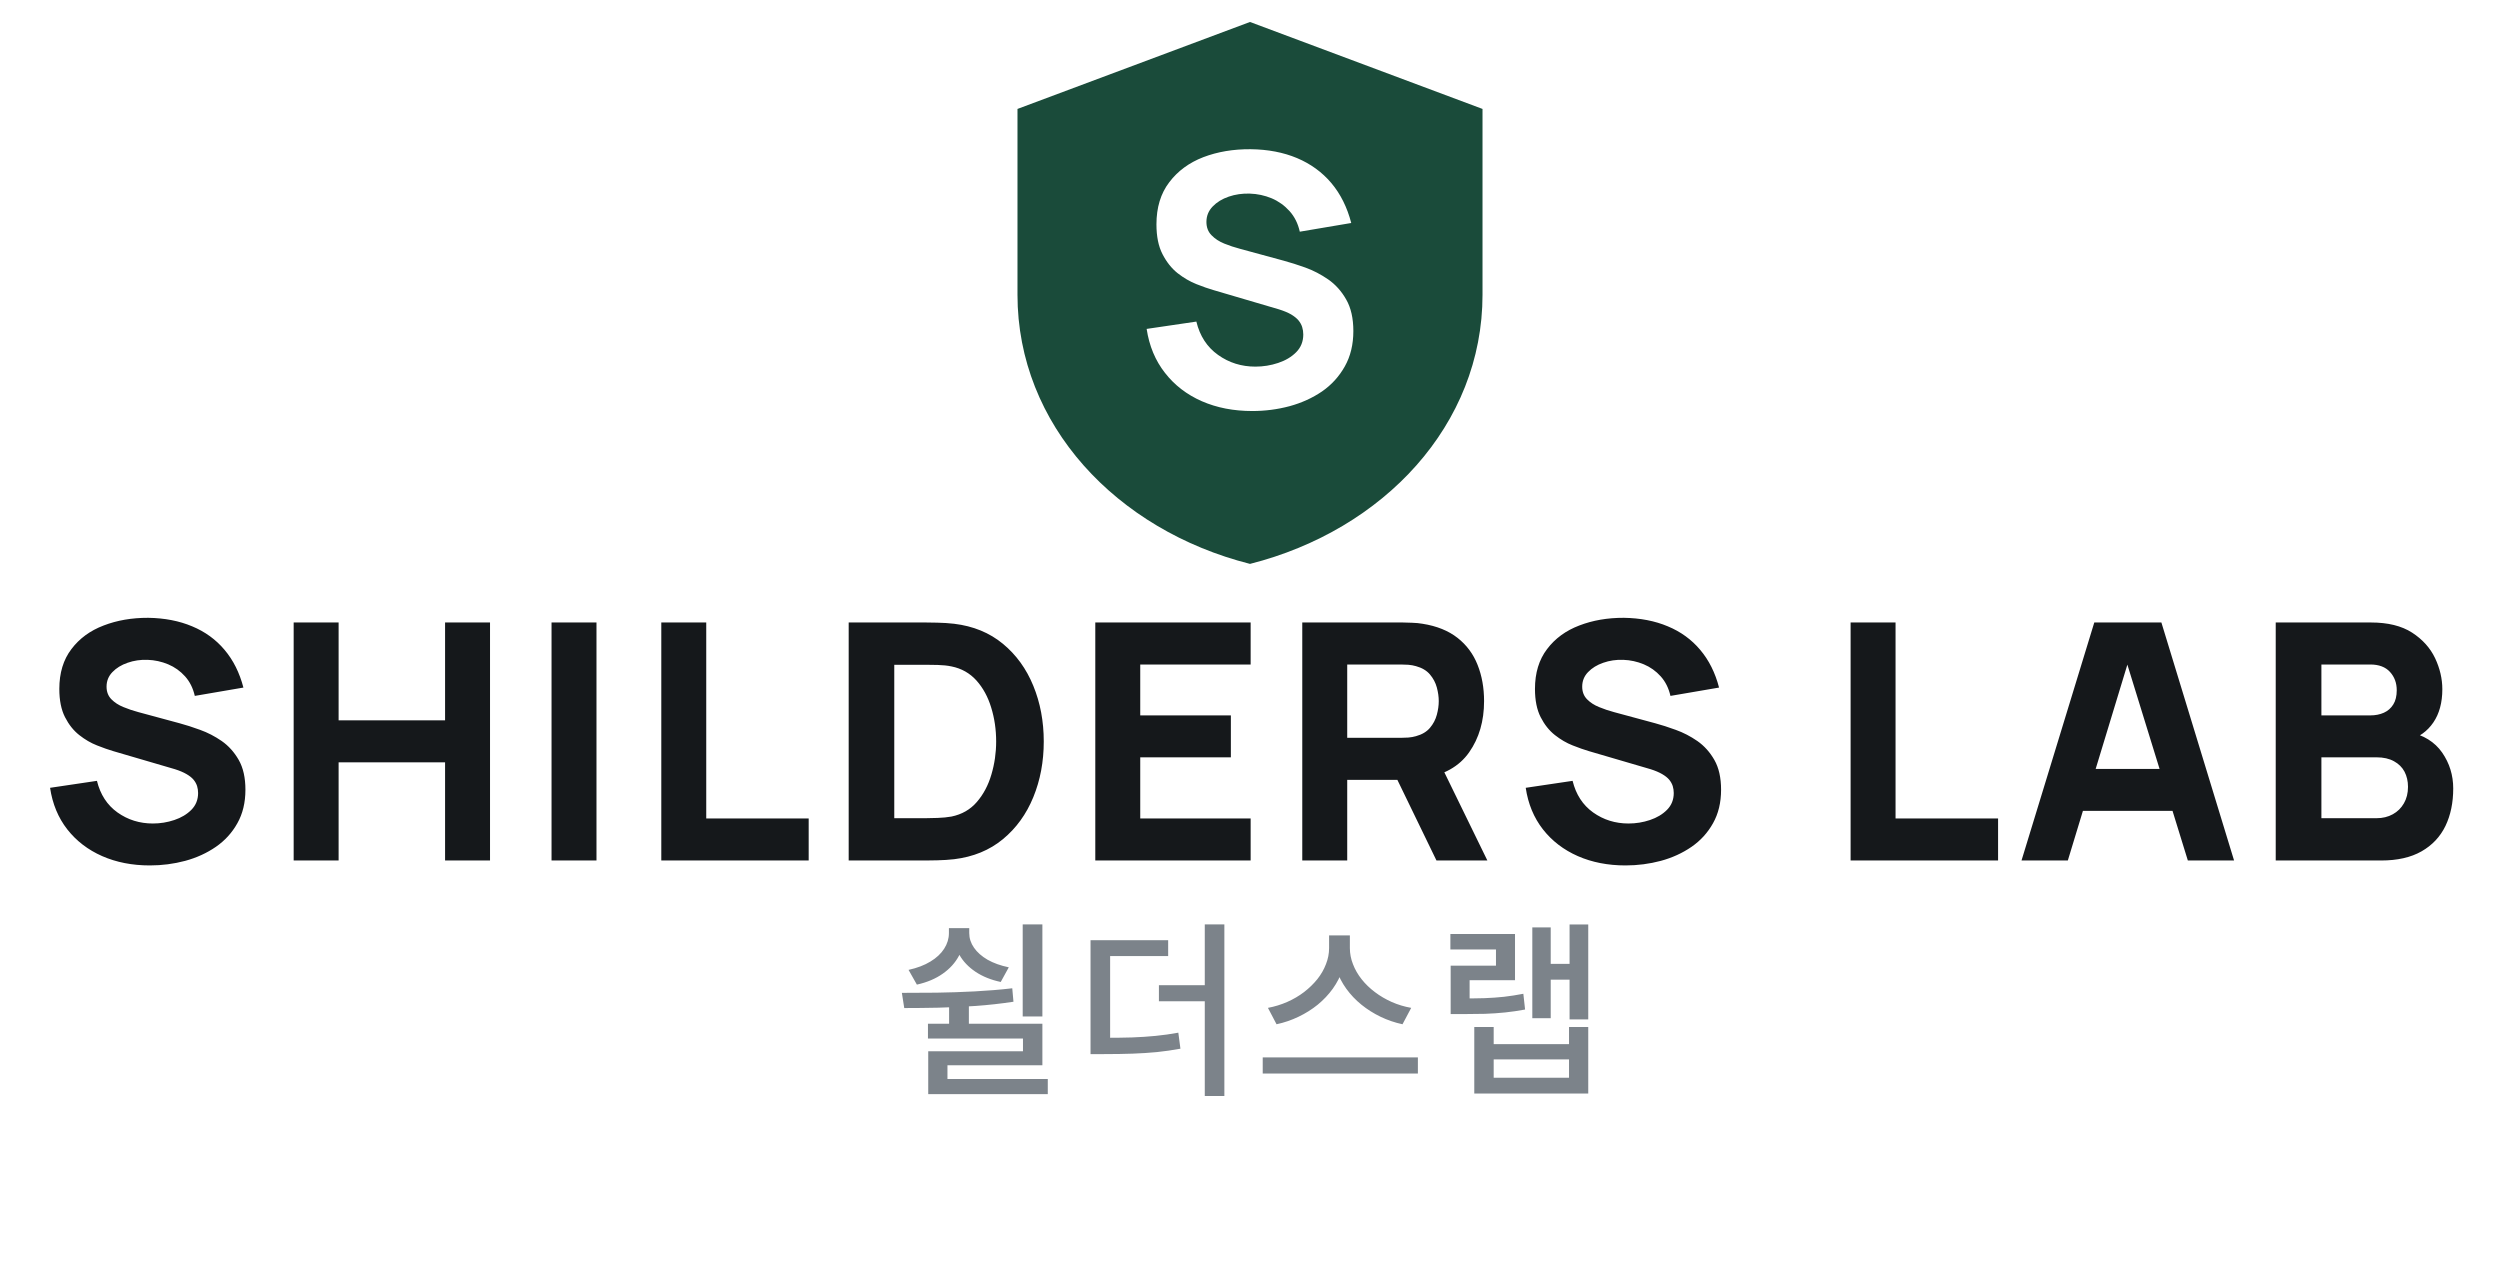
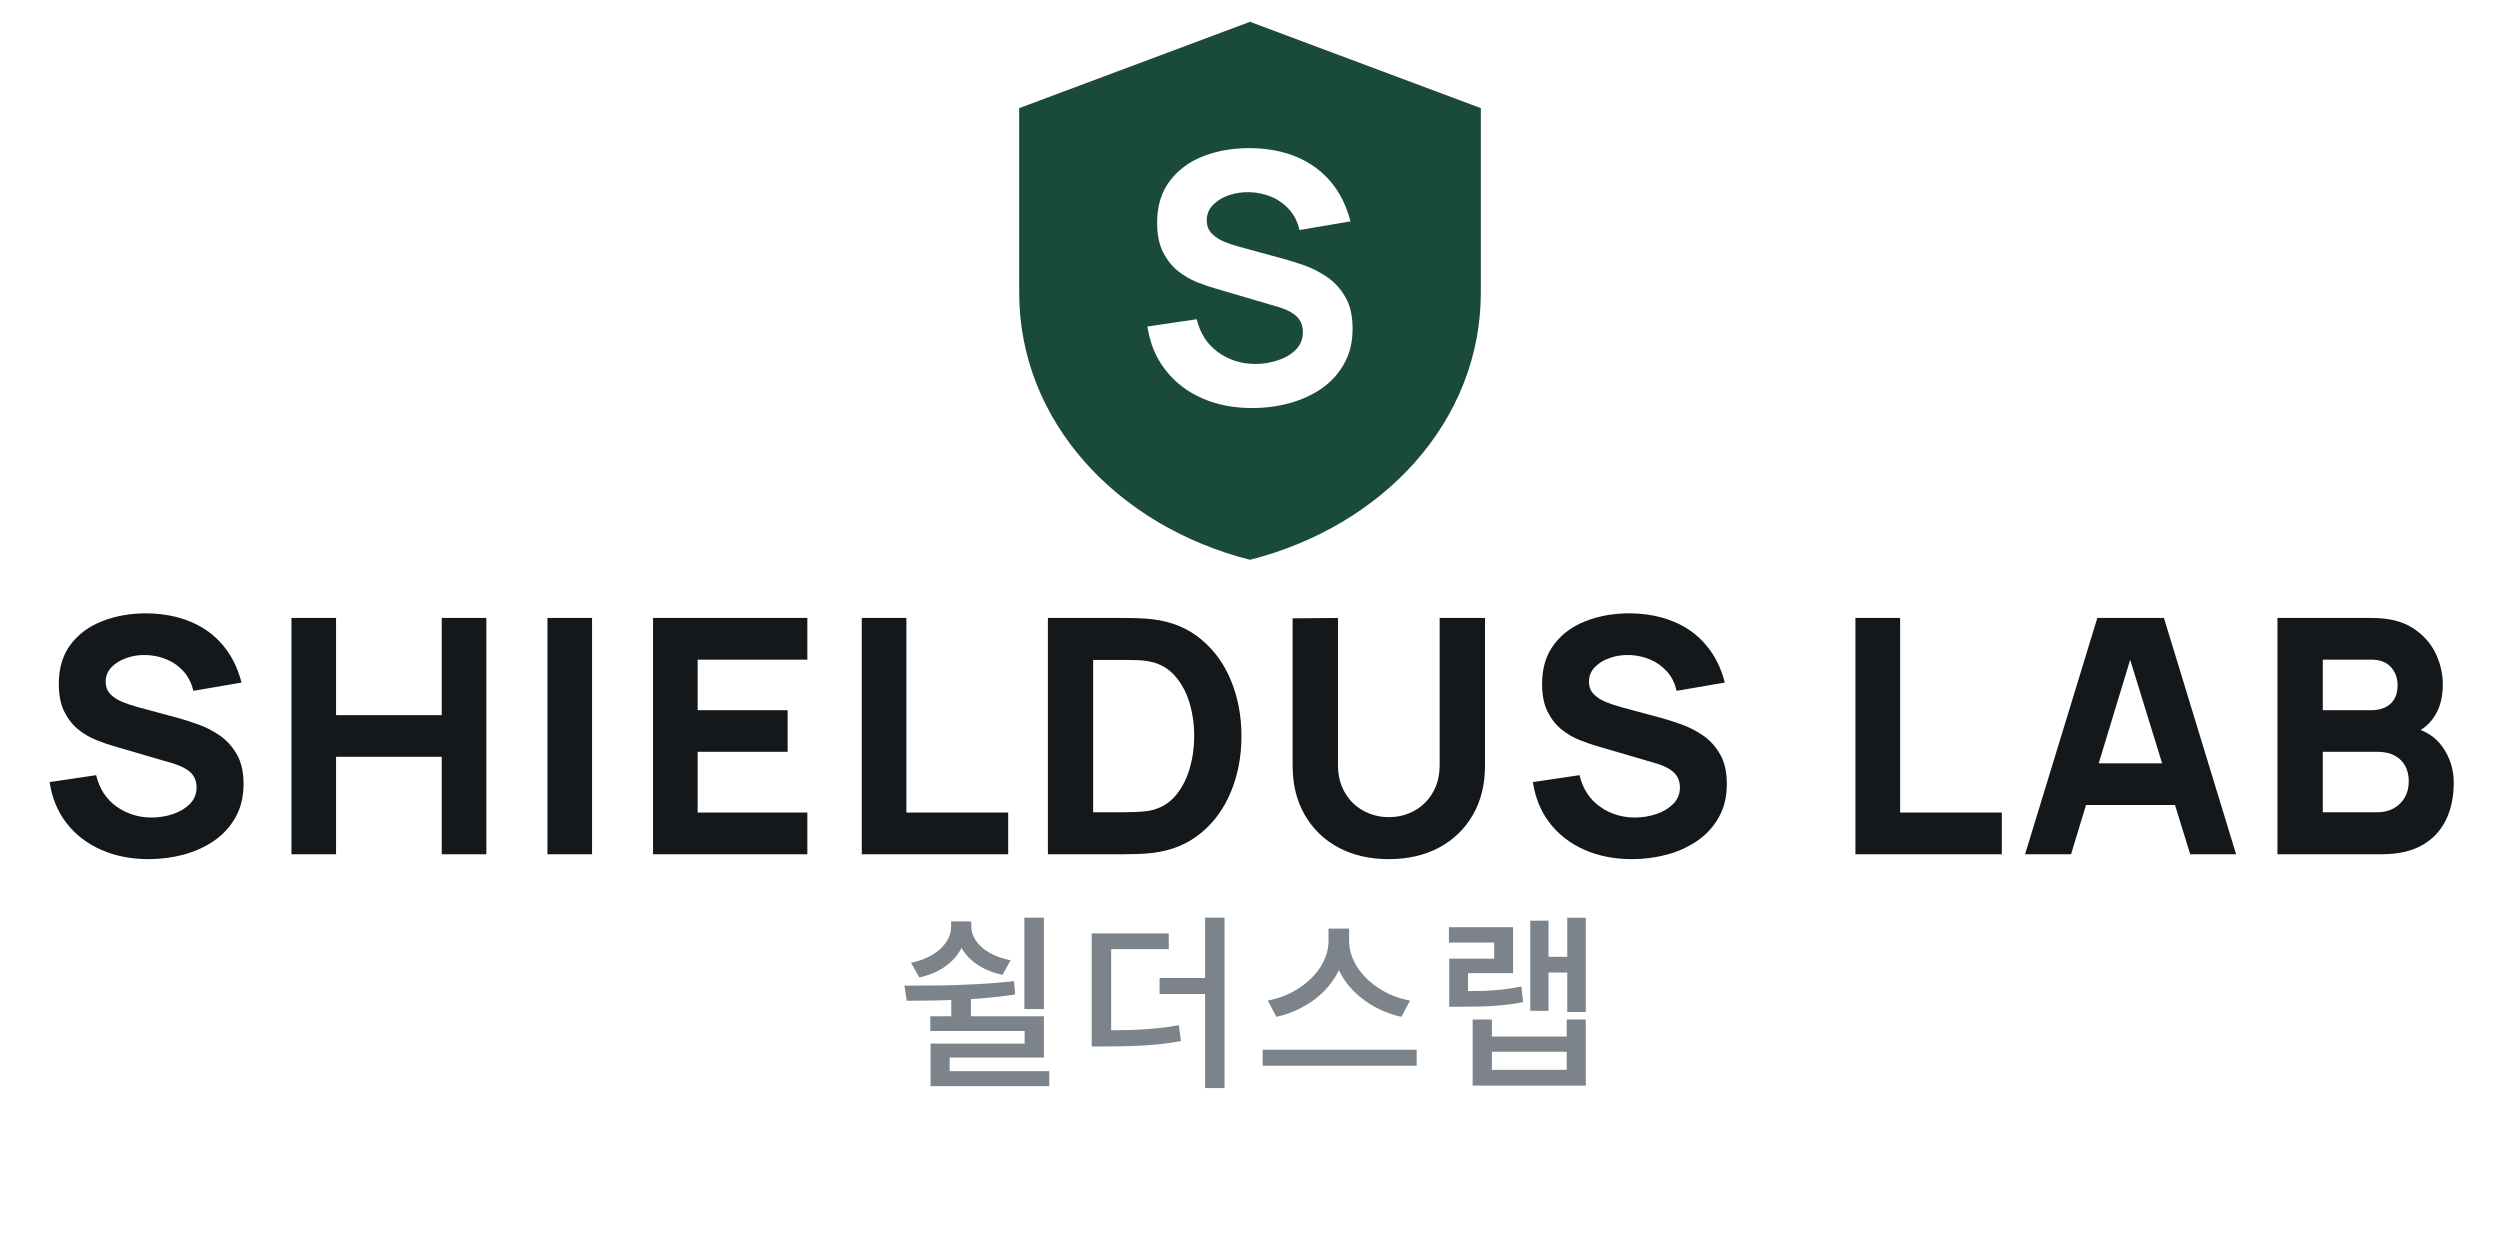
- <svg xmlns="http://www.w3.org/2000/svg" viewBox="0 0 273.1 138" width="273.1" height="138" role="img">
-   <g transform="translate(104.55 0)">
+ <svg xmlns="http://www.w3.org/2000/svg" viewBox="0 0 275.1 138" width="275.1" height="138" role="img">
+   <g transform="translate(105.55 0)">
    <path d="M32 2.4 L57.4 11.9 V32.2 C57.4 46.4 46.6 57.9 32 61.6 C17.4 57.9 6.6 46.4 6.6 32.2 V11.9 Z M32.25 44.90Q29.19 44.90 26.74 43.83Q24.28 42.75 22.71 40.73Q21.13 38.72 20.71 35.93L26.14 35.13Q26.71 37.49 28.51 38.77Q30.30 40.05 32.59 40.05Q33.87 40.05 35.07 39.65Q36.28 39.25 37.05 38.47Q37.82 37.69 37.82 36.54Q37.82 36.12 37.70 35.73Q37.58 35.34 37.29 34.99Q37.00 34.65 36.48 34.34Q35.95 34.04 35.15 33.79L28.01 31.69Q27.21 31.46 26.15 31.04Q25.09 30.62 24.09 29.84Q23.10 29.05 22.44 27.76Q21.78 26.48 21.78 24.51Q21.78 21.74 23.18 19.91Q24.57 18.07 26.90 17.17Q29.23 16.28 32.06 16.30Q34.90 16.33 37.14 17.27Q39.37 18.21 40.88 19.99Q42.39 21.78 43.06 24.36L37.44 25.31Q37.14 23.97 36.32 23.06Q35.49 22.14 34.36 21.66Q33.22 21.19 31.98 21.15Q30.76 21.11 29.68 21.48Q28.60 21.85 27.92 22.56Q27.24 23.27 27.24 24.24Q27.24 25.14 27.80 25.70Q28.35 26.27 29.19 26.61Q30.03 26.95 30.91 27.18L35.69 28.48Q36.76 28.77 38.05 29.23Q39.35 29.70 40.55 30.53Q41.74 31.36 42.51 32.72Q43.29 34.08 43.29 36.16Q43.29 38.37 42.36 40.02Q41.43 41.68 39.87 42.76Q38.30 43.83 36.33 44.37Q34.35 44.90 32.25 44.90Z" fill="#1A4B3A" fill-rule="evenodd" />
  </g>
-   <path d="M16.37 94.54Q13.48 94.54 11.16 93.52Q8.84 92.50 7.35 90.60Q5.86 88.69 5.47 86.06L10.59 85.30Q11.14 87.54 12.83 88.75Q14.53 89.96 16.70 89.96Q17.91 89.96 19.04 89.58Q20.18 89.20 20.91 88.46Q21.64 87.72 21.64 86.63Q21.64 86.24 21.53 85.87Q21.41 85.50 21.14 85.17Q20.87 84.85 20.37 84.56Q19.87 84.27 19.12 84.03L12.36 82.05Q11.61 81.83 10.60 81.43Q9.60 81.04 8.66 80.30Q7.72 79.56 7.10 78.34Q6.48 77.12 6.48 75.26Q6.48 72.64 7.80 70.91Q9.11 69.17 11.32 68.33Q13.52 67.48 16.19 67.49Q18.88 67.53 20.99 68.42Q23.11 69.30 24.53 70.99Q25.96 72.68 26.59 75.11L21.28 76.02Q20.99 74.75 20.22 73.89Q19.44 73.02 18.37 72.57Q17.29 72.12 16.12 72.08Q14.96 72.04 13.94 72.40Q12.92 72.75 12.28 73.42Q11.64 74.08 11.64 75.01Q11.64 75.85 12.17 76.39Q12.69 76.92 13.48 77.24Q14.28 77.57 15.11 77.79L19.62 79.01Q20.63 79.28 21.86 79.73Q23.09 80.17 24.22 80.95Q25.35 81.74 26.08 83.02Q26.81 84.30 26.81 86.27Q26.81 88.37 25.93 89.93Q25.06 91.49 23.58 92.51Q22.10 93.53 20.23 94.04Q18.36 94.54 16.37 94.54Z M32.08 94.00V68.00H36.99V78.69H48.62V68.00H53.53V94.00H48.62V83.28H36.99V94.00Z M60.25 94.00V68.00H65.16V94.00Z M72.24 94.00V68.00H77.15V89.41H88.34V94.00Z M92.71 94.00V68.00H101.12Q101.43 68.00 102.39 68.02Q103.35 68.04 104.23 68.14Q107.37 68.52 109.56 70.33Q111.74 72.13 112.88 74.92Q114.02 77.70 114.02 81.00Q114.02 84.30 112.88 87.08Q111.74 89.87 109.56 91.67Q107.37 93.48 104.23 93.86Q103.35 93.96 102.39 93.98Q101.43 94.00 101.12 94.00ZM97.69 89.38H101.12Q101.61 89.38 102.44 89.35Q103.27 89.32 103.94 89.20Q105.64 88.85 106.71 87.61Q107.79 86.36 108.30 84.61Q108.82 82.86 108.82 81.00Q108.82 79.05 108.28 77.30Q107.75 75.55 106.67 74.34Q105.58 73.13 103.94 72.80Q103.27 72.66 102.44 72.64Q101.61 72.62 101.12 72.62H97.69Z M119.65 94.00V68.00H136.62V72.59H124.56V78.15H134.46V82.73H124.56V89.41H136.62V94.00Z M142.26 94.00V68.00H153.23Q153.61 68.00 154.25 68.03Q154.89 68.05 155.40 68.14Q157.73 68.51 159.22 69.68Q160.71 70.85 161.41 72.63Q162.12 74.41 162.12 76.59Q162.12 79.86 160.49 82.18Q158.87 84.50 155.40 85.04L153.23 85.19H147.17V94.00ZM156.92 94.00 151.79 83.42 156.84 82.44 162.48 94.00ZM147.17 80.60H153.02Q153.40 80.60 153.85 80.57Q154.30 80.53 154.68 80.42Q155.67 80.15 156.21 79.51Q156.75 78.87 156.96 78.08Q157.17 77.30 157.17 76.59Q157.17 75.89 156.96 75.10Q156.75 74.32 156.21 73.68Q155.67 73.04 154.68 72.77Q154.30 72.66 153.85 72.62Q153.40 72.59 153.02 72.59H147.17Z M177.57 94.54Q174.68 94.54 172.36 93.52Q170.04 92.50 168.55 90.60Q167.06 88.69 166.67 86.06L171.79 85.30Q172.34 87.54 174.03 88.75Q175.73 89.96 177.90 89.96Q179.11 89.96 180.24 89.58Q181.38 89.20 182.11 88.46Q182.84 87.72 182.84 86.63Q182.84 86.24 182.73 85.87Q182.61 85.50 182.34 85.17Q182.07 84.85 181.57 84.56Q181.07 84.27 180.32 84.03L173.56 82.05Q172.81 81.83 171.80 81.43Q170.80 81.04 169.86 80.30Q168.92 79.56 168.30 78.34Q167.68 77.12 167.68 75.26Q167.68 72.64 169.00 70.91Q170.31 69.17 172.52 68.33Q174.72 67.48 177.39 67.49Q180.08 67.53 182.19 68.42Q184.31 69.30 185.73 70.99Q187.16 72.68 187.79 75.11L182.48 76.02Q182.19 74.75 181.42 73.89Q180.64 73.02 179.57 72.57Q178.49 72.12 177.32 72.08Q176.16 72.04 175.14 72.40Q174.12 72.75 173.48 73.42Q172.84 74.08 172.84 75.01Q172.84 75.85 173.37 76.39Q173.89 76.92 174.68 77.24Q175.48 77.57 176.31 77.79L180.82 79.01Q181.83 79.28 183.06 79.73Q184.29 80.17 185.42 80.95Q186.55 81.74 187.28 83.02Q188.01 84.30 188.01 86.27Q188.01 88.37 187.13 89.93Q186.26 91.49 184.78 92.51Q183.30 93.53 181.43 94.04Q179.56 94.54 177.57 94.54Z M202.16 94.00V68.00H207.07V89.41H218.27V94.00Z M220.83 94.00 228.78 68.00H236.11L244.05 94.00H239.00L231.92 71.07H232.86L225.89 94.00ZM225.60 88.58V84.00H239.32V88.58Z M248.60 94.00V68.00H259.00Q261.78 68.00 263.50 69.11Q265.21 70.22 266.01 71.90Q266.80 73.58 266.80 75.29Q266.80 77.48 265.82 78.92Q264.83 80.37 263.12 80.86V79.95Q265.56 80.46 266.78 82.21Q267.99 83.96 267.99 86.13Q267.99 88.46 267.14 90.23Q266.28 92.00 264.53 93.00Q262.78 94.00 260.12 94.00ZM253.59 89.38H259.62Q260.61 89.38 261.39 88.95Q262.16 88.53 262.60 87.76Q263.05 86.99 263.05 85.95Q263.05 85.03 262.67 84.30Q262.29 83.58 261.52 83.16Q260.75 82.73 259.62 82.73H253.59ZM253.59 78.15H258.93Q259.76 78.15 260.41 77.86Q261.06 77.57 261.44 76.96Q261.82 76.36 261.82 75.40Q261.82 74.21 261.08 73.40Q260.34 72.59 258.93 72.59H253.59Z" fill="#15181B" />
-   <path d="M103.68 109.14H105.84V112.44H103.68ZM98.78 110.12 98.52 108.46Q100.28 108.46 102.32 108.44Q104.35 108.41 106.48 108.30Q108.60 108.19 110.58 107.96L110.71 109.43Q108.67 109.74 106.58 109.89Q104.48 110.03 102.49 110.08Q100.49 110.12 98.78 110.12ZM103.66 101.39H105.36V101.93Q105.36 103.27 104.75 104.42Q104.14 105.56 102.98 106.37Q101.82 107.19 100.16 107.56L99.25 105.95Q100.66 105.64 101.64 105.04Q102.62 104.45 103.14 103.64Q103.66 102.83 103.66 101.93ZM104.19 101.39H105.88V101.93Q105.88 102.78 106.40 103.53Q106.92 104.28 107.88 104.84Q108.85 105.39 110.20 105.67L109.32 107.27Q107.72 106.93 106.57 106.16Q105.41 105.38 104.80 104.30Q104.19 103.22 104.19 101.93ZM111.72 100.98H113.87V111.04H111.72ZM101.37 111.83H113.87V116.37H103.50V118.28H101.40V114.84H111.75V113.45H101.37ZM101.40 117.87H114.46V119.52H101.40Z M119.13 113.37H120.59Q122.30 113.37 123.66 113.33Q125.02 113.28 126.24 113.16Q127.47 113.04 128.72 112.81L128.95 114.56Q127.64 114.80 126.38 114.93Q125.13 115.05 123.74 115.10Q122.35 115.15 120.59 115.15H119.13ZM119.13 102.71H127.61V104.44H121.27V114.03H119.13ZM131.61 100.98H133.75V119.73H131.61ZM126.60 107.62H132.51V109.38H126.60Z M145.19 102.18H147.06V103.57Q147.06 104.80 146.67 105.91Q146.29 107.03 145.60 108.00Q144.90 108.97 143.95 109.75Q143.00 110.52 141.85 111.07Q140.71 111.62 139.45 111.89L138.51 110.10Q139.62 109.89 140.62 109.45Q141.62 109.01 142.46 108.37Q143.29 107.73 143.91 106.96Q144.52 106.19 144.85 105.32Q145.19 104.46 145.19 103.57ZM145.60 102.18H147.46V103.57Q147.46 104.47 147.80 105.33Q148.13 106.20 148.75 106.98Q149.36 107.75 150.20 108.38Q151.03 109.01 152.04 109.46Q153.04 109.90 154.16 110.10L153.21 111.89Q151.95 111.62 150.81 111.07Q149.67 110.52 148.72 109.75Q147.77 108.98 147.07 108.01Q146.37 107.04 145.99 105.92Q145.60 104.80 145.60 103.57ZM137.94 115.51H154.89V117.27H137.94Z M171.46 100.99H173.50V111.36H171.46ZM168.88 105.29H172.15V107.02H168.88ZM167.39 101.31H169.40V111.23H167.39ZM161.05 112.19H163.17V114.06H171.40V112.19H173.50V119.46H161.05ZM163.17 115.73V117.73H171.40V115.73ZM158.47 109.07H159.72Q161.05 109.07 162.15 109.04Q163.26 109.00 164.29 108.89Q165.33 108.77 166.41 108.56L166.60 110.28Q165.48 110.49 164.42 110.60Q163.36 110.71 162.22 110.75Q161.08 110.78 159.72 110.78H158.47ZM158.44 102.03H165.50V107.08H160.54V110.50H158.47V105.49H163.42V103.72H158.44Z" fill="#7C838A" />
+   <path d="M16.36 94.54Q13.47 94.54 11.15 93.52Q8.83 92.50 7.34 90.60Q5.85 88.69 5.46 86.06L10.58 85.30Q11.12 87.54 12.82 88.75Q14.52 89.96 16.69 89.96Q17.90 89.96 19.03 89.58Q20.17 89.20 20.90 88.46Q21.63 87.72 21.63 86.63Q21.63 86.24 21.52 85.87Q21.40 85.50 21.13 85.17Q20.86 84.85 20.36 84.56Q19.86 84.27 19.11 84.03L12.35 82.05Q11.59 81.83 10.59 81.43Q9.59 81.04 8.65 80.30Q7.71 79.56 7.09 78.34Q6.47 77.12 6.47 75.26Q6.47 72.64 7.78 70.91Q9.10 69.17 11.31 68.33Q13.51 67.48 16.18 67.49Q18.87 67.53 20.98 68.42Q23.10 69.30 24.52 70.99Q25.95 72.68 26.58 75.11L21.27 76.02Q20.98 74.75 20.21 73.89Q19.43 73.02 18.36 72.57Q17.28 72.12 16.11 72.08Q14.95 72.04 13.93 72.40Q12.91 72.75 12.27 73.42Q11.63 74.08 11.63 75.01Q11.63 75.85 12.15 76.39Q12.68 76.92 13.47 77.24Q14.27 77.57 15.10 77.79L19.61 79.01Q20.62 79.28 21.85 79.73Q23.08 80.17 24.21 80.95Q25.33 81.74 26.07 83.02Q26.80 84.30 26.80 86.27Q26.80 88.37 25.92 89.93Q25.05 91.49 23.57 92.51Q22.08 93.53 20.22 94.04Q18.35 94.54 16.36 94.54Z M32.07 94.00V68.00H36.98V78.69H48.61V68.00H53.52V94.00H48.61V83.28H36.98V94.00Z M60.24 94.00V68.00H65.15V94.00Z M71.86 94.00V68.00H88.84V72.59H76.77V78.15H86.67V82.73H76.77V89.41H88.84V94.00Z M94.83 94.00V68.00H99.74V89.41H110.94V94.00Z M115.31 94.00V68.00H123.72Q124.03 68.00 124.98 68.02Q125.94 68.04 126.82 68.14Q129.97 68.52 132.15 70.33Q134.34 72.13 135.47 74.92Q136.61 77.70 136.61 81.00Q136.61 84.30 135.47 87.08Q134.34 89.87 132.15 91.67Q129.97 93.48 126.82 93.86Q125.94 93.96 124.98 93.98Q124.03 94.00 123.72 94.00ZM120.29 89.38H123.72Q124.21 89.38 125.04 89.35Q125.87 89.32 126.54 89.20Q128.23 88.85 129.31 87.61Q130.38 86.36 130.90 84.61Q131.41 82.86 131.41 81.00Q131.41 79.05 130.88 77.30Q130.35 75.55 129.26 74.34Q128.18 73.13 126.54 72.80Q125.87 72.66 125.04 72.64Q124.21 72.62 123.72 72.62H120.29Z M152.82 94.54Q149.68 94.54 147.30 93.27Q144.92 92.00 143.58 89.68Q142.24 87.37 142.24 84.25V68.04L147.23 68.00V84.21Q147.23 85.50 147.66 86.54Q148.09 87.59 148.86 88.35Q149.63 89.11 150.65 89.51Q151.67 89.92 152.82 89.92Q154.02 89.92 155.04 89.50Q156.06 89.09 156.82 88.33Q157.57 87.57 158.00 86.53Q158.42 85.48 158.42 84.21V68.00H163.41V84.25Q163.41 87.37 162.07 89.68Q160.73 92.00 158.35 93.27Q155.97 94.54 152.82 94.54Z M179.58 94.54Q176.69 94.54 174.37 93.52Q172.05 92.50 170.56 90.60Q169.07 88.69 168.68 86.06L173.81 85.30Q174.35 87.54 176.04 88.75Q177.74 89.96 179.91 89.96Q181.12 89.96 182.26 89.58Q183.39 89.20 184.12 88.46Q184.86 87.72 184.86 86.63Q184.86 86.24 184.74 85.87Q184.62 85.50 184.35 85.17Q184.08 84.85 183.58 84.56Q183.09 84.27 182.33 84.03L175.57 82.05Q174.82 81.83 173.81 81.43Q172.81 81.04 171.87 80.30Q170.93 79.56 170.31 78.34Q169.69 77.12 169.69 75.26Q169.69 72.64 171.01 70.91Q172.32 69.17 174.53 68.33Q176.73 67.48 179.40 67.49Q182.09 67.53 184.21 68.42Q186.32 69.30 187.74 70.99Q189.17 72.68 189.80 75.11L184.49 76.02Q184.21 74.75 183.43 73.89Q182.65 73.02 181.58 72.57Q180.50 72.12 179.33 72.08Q178.17 72.04 177.15 72.40Q176.13 72.75 175.49 73.42Q174.85 74.08 174.85 75.01Q174.85 75.85 175.38 76.39Q175.90 76.92 176.69 77.24Q177.49 77.57 178.32 77.79L182.83 79.01Q183.84 79.28 185.07 79.73Q186.30 80.17 187.43 80.95Q188.56 81.74 189.29 83.02Q190.02 84.30 190.02 86.27Q190.02 88.37 189.14 89.93Q188.27 91.49 186.79 92.51Q185.31 93.53 183.44 94.04Q181.57 94.54 179.58 94.54Z M204.17 94.00V68.00H209.09V89.41H220.28V94.00Z M222.84 94.00 230.79 68.00H238.12L246.06 94.00H241.01L233.93 71.07H234.87L227.90 94.00ZM227.61 88.58V84.00H241.33V88.58Z M250.61 94.00V68.00H261.01Q263.79 68.00 265.51 69.11Q267.22 70.22 268.02 71.90Q268.81 73.58 268.81 75.29Q268.81 77.48 267.83 78.92Q266.85 80.37 265.13 80.86V79.95Q267.57 80.46 268.79 82.21Q270.01 83.96 270.01 86.13Q270.01 88.46 269.15 90.23Q268.29 92.00 266.54 93.00Q264.79 94.00 262.13 94.00ZM255.60 89.38H261.63Q262.62 89.38 263.40 88.95Q264.17 88.53 264.62 87.76Q265.06 86.99 265.06 85.95Q265.06 85.03 264.68 84.30Q264.30 83.58 263.53 83.16Q262.77 82.73 261.63 82.73H255.60ZM255.60 78.15H260.94Q261.77 78.15 262.42 77.86Q263.07 77.57 263.45 76.96Q263.83 76.36 263.83 75.40Q263.83 74.21 263.09 73.40Q262.35 72.59 260.94 72.59H255.60Z" fill="#15181B" />
+   <path d="M104.68 109.14H106.84V112.44H104.68ZM99.78 110.12 99.52 108.46Q101.28 108.46 103.32 108.44Q105.35 108.41 107.48 108.30Q109.60 108.19 111.58 107.96L111.71 109.43Q109.67 109.74 107.58 109.89Q105.48 110.03 103.49 110.08Q101.49 110.12 99.78 110.12ZM104.66 101.39H106.36V101.93Q106.36 103.27 105.75 104.42Q105.14 105.56 103.98 106.37Q102.82 107.19 101.16 107.56L100.25 105.95Q101.66 105.64 102.64 105.04Q103.62 104.45 104.14 103.64Q104.66 102.83 104.66 101.93ZM105.19 101.39H106.88V101.93Q106.88 102.78 107.40 103.53Q107.92 104.28 108.88 104.84Q109.85 105.39 111.20 105.67L110.32 107.27Q108.72 106.93 107.57 106.16Q106.41 105.38 105.80 104.30Q105.19 103.22 105.19 101.93ZM112.72 100.98H114.87V111.04H112.72ZM102.37 111.83H114.87V116.37H104.50V118.28H102.40V114.84H112.75V113.45H102.37ZM102.40 117.87H115.46V119.52H102.40Z M120.13 113.37H121.59Q123.30 113.37 124.66 113.33Q126.02 113.28 127.24 113.16Q128.47 113.04 129.72 112.81L129.95 114.56Q128.64 114.80 127.38 114.93Q126.13 115.05 124.74 115.10Q123.35 115.15 121.59 115.15H120.13ZM120.13 102.71H128.61V104.44H122.27V114.03H120.13ZM132.61 100.98H134.75V119.73H132.61ZM127.60 107.62H133.51V109.38H127.60Z M146.19 102.18H148.06V103.57Q148.06 104.80 147.67 105.91Q147.29 107.03 146.60 108.00Q145.90 108.97 144.95 109.75Q144.00 110.52 142.85 111.07Q141.71 111.62 140.45 111.89L139.51 110.10Q140.62 109.89 141.62 109.45Q142.62 109.01 143.46 108.37Q144.29 107.73 144.91 106.96Q145.52 106.19 145.85 105.32Q146.19 104.46 146.19 103.57ZM146.60 102.18H148.46V103.57Q148.46 104.47 148.80 105.33Q149.13 106.20 149.75 106.98Q150.36 107.75 151.20 108.38Q152.03 109.01 153.04 109.46Q154.04 109.90 155.16 110.10L154.21 111.89Q152.95 111.62 151.81 111.07Q150.67 110.52 149.72 109.75Q148.77 108.98 148.07 108.01Q147.37 107.04 146.99 105.92Q146.60 104.80 146.60 103.57ZM138.94 115.51H155.89V117.27H138.94Z M172.46 100.99H174.50V111.36H172.46ZM169.88 105.29H173.15V107.02H169.88ZM168.39 101.31H170.40V111.23H168.39ZM162.05 112.19H164.17V114.06H172.40V112.19H174.50V119.46H162.05ZM164.17 115.73V117.73H172.40V115.73ZM159.47 109.07H160.72Q162.05 109.07 163.15 109.04Q164.26 109.00 165.29 108.89Q166.33 108.77 167.41 108.56L167.60 110.28Q166.48 110.49 165.42 110.60Q164.36 110.71 163.22 110.75Q162.08 110.78 160.72 110.78H159.47ZM159.44 102.03H166.50V107.08H161.54V110.50H159.47V105.49H164.42V103.72H159.44Z" fill="#7C838A" />
</svg>
